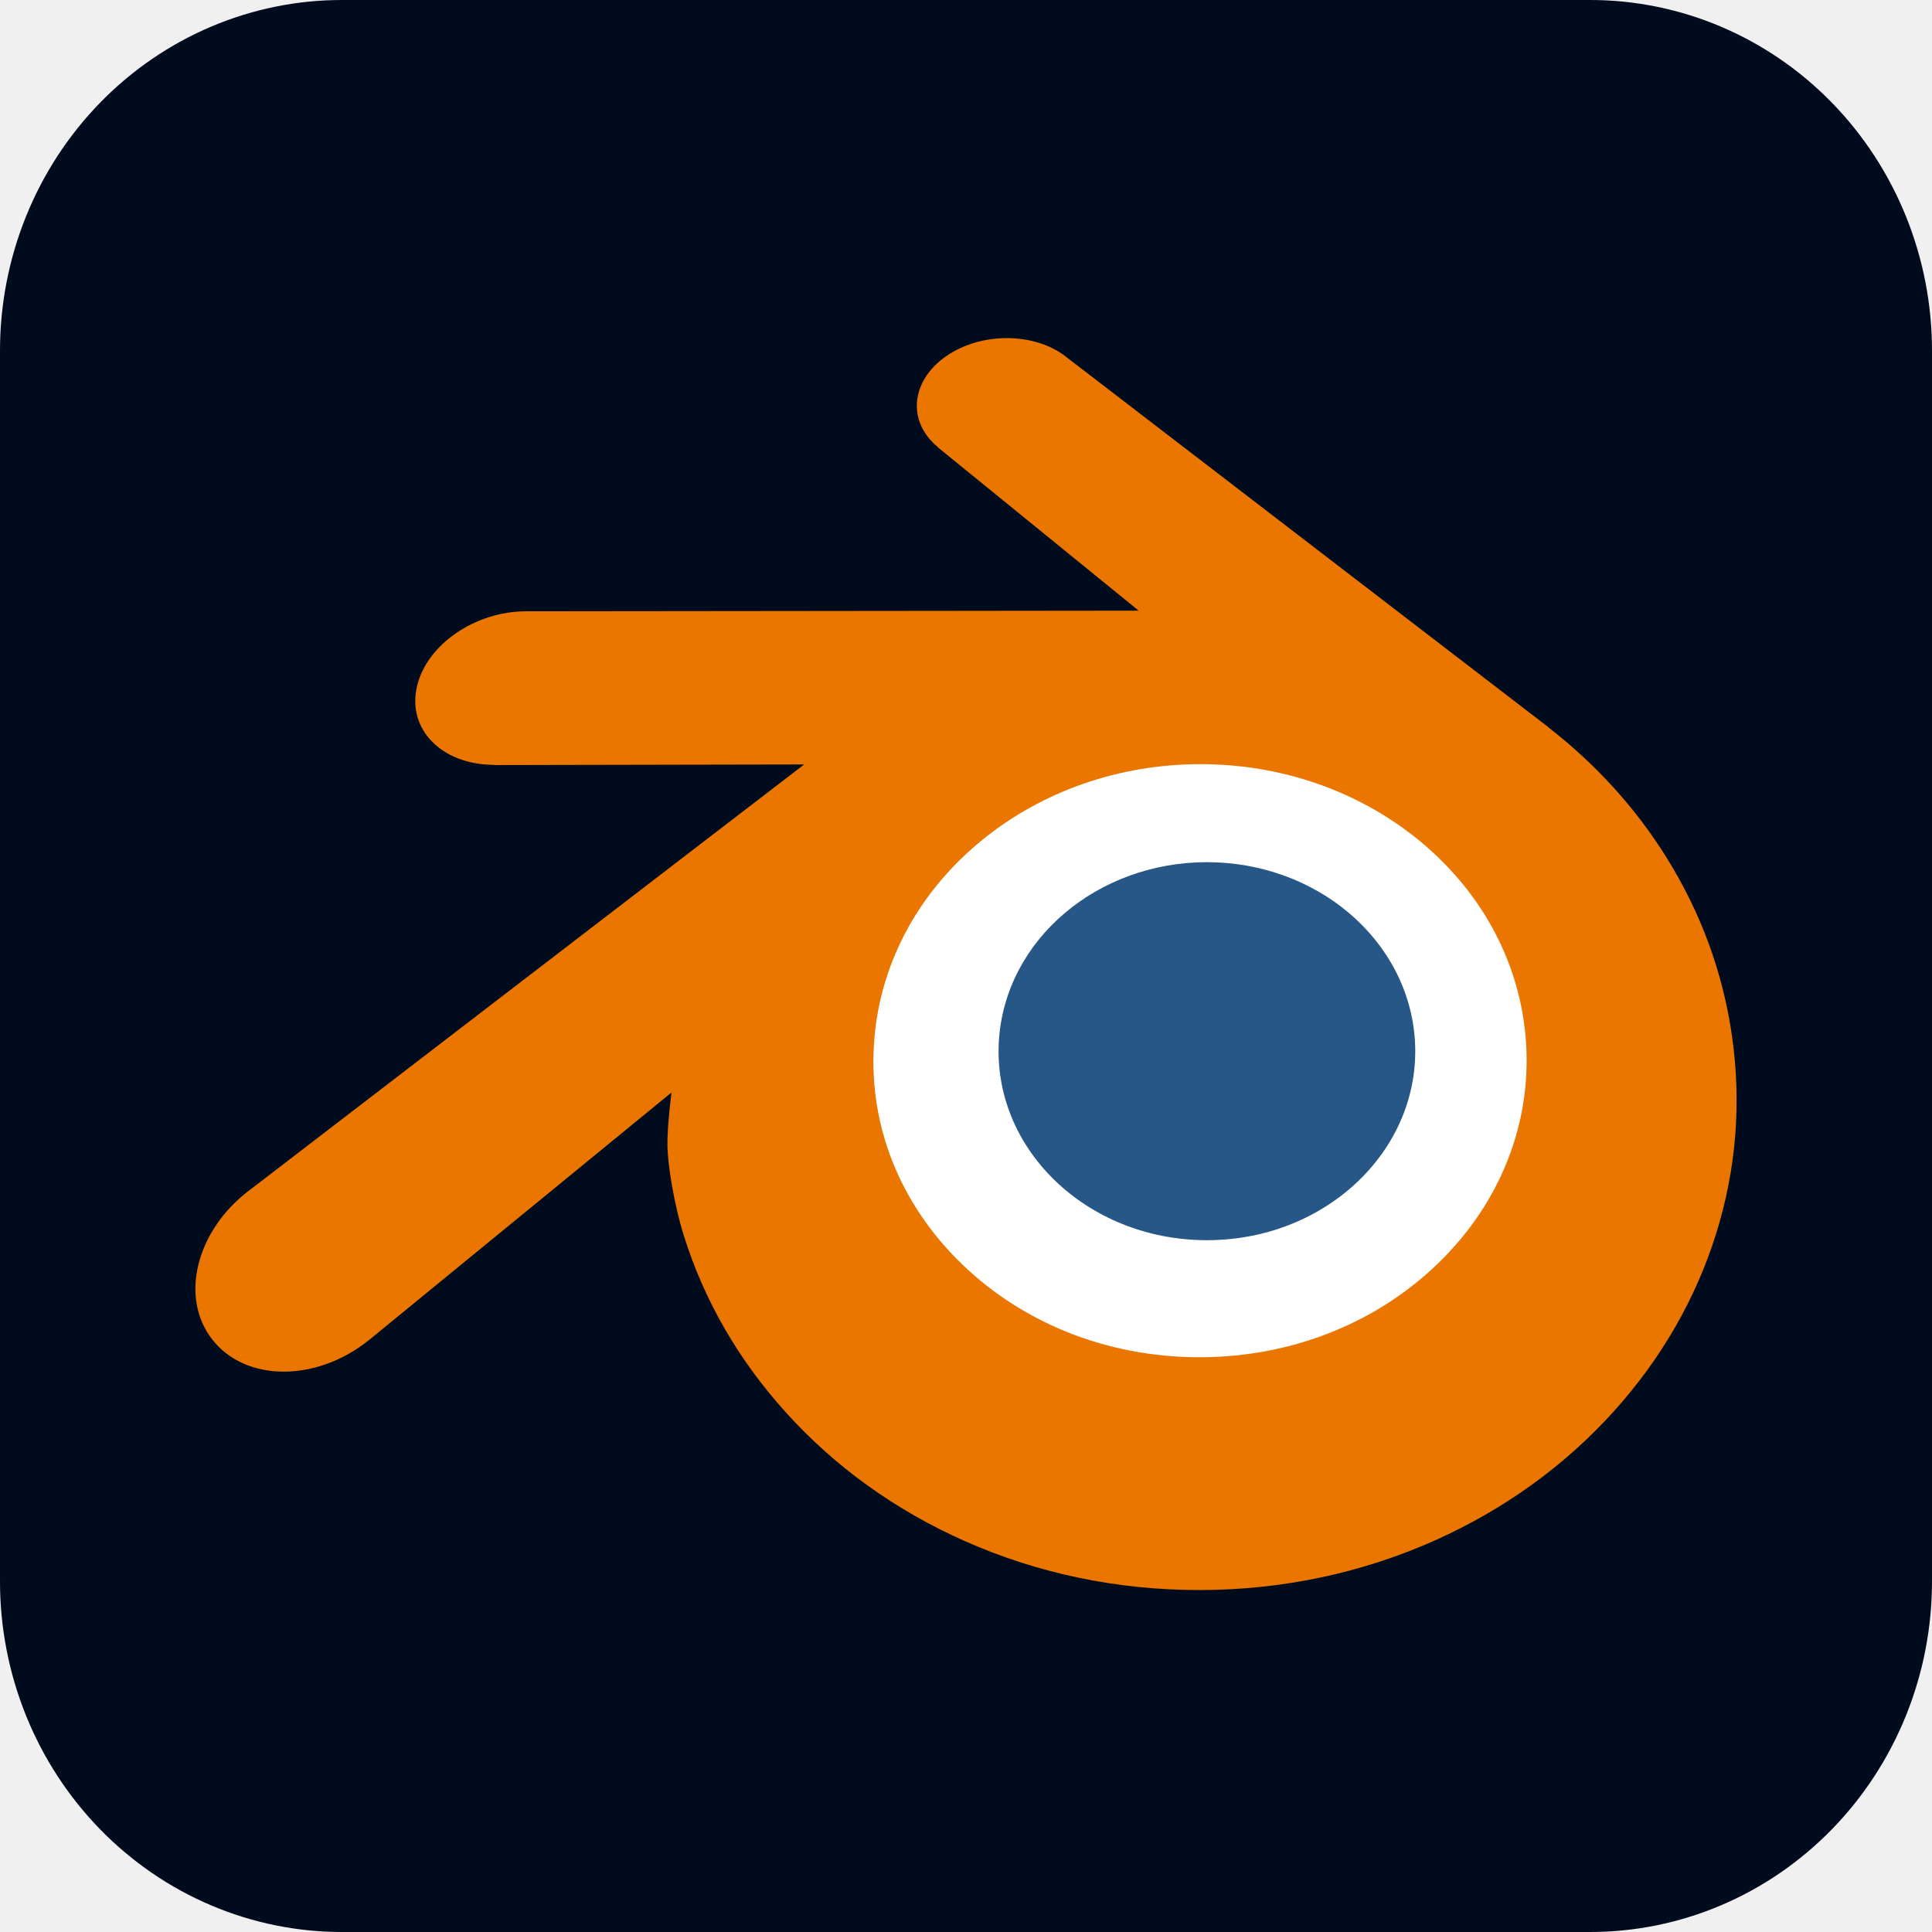
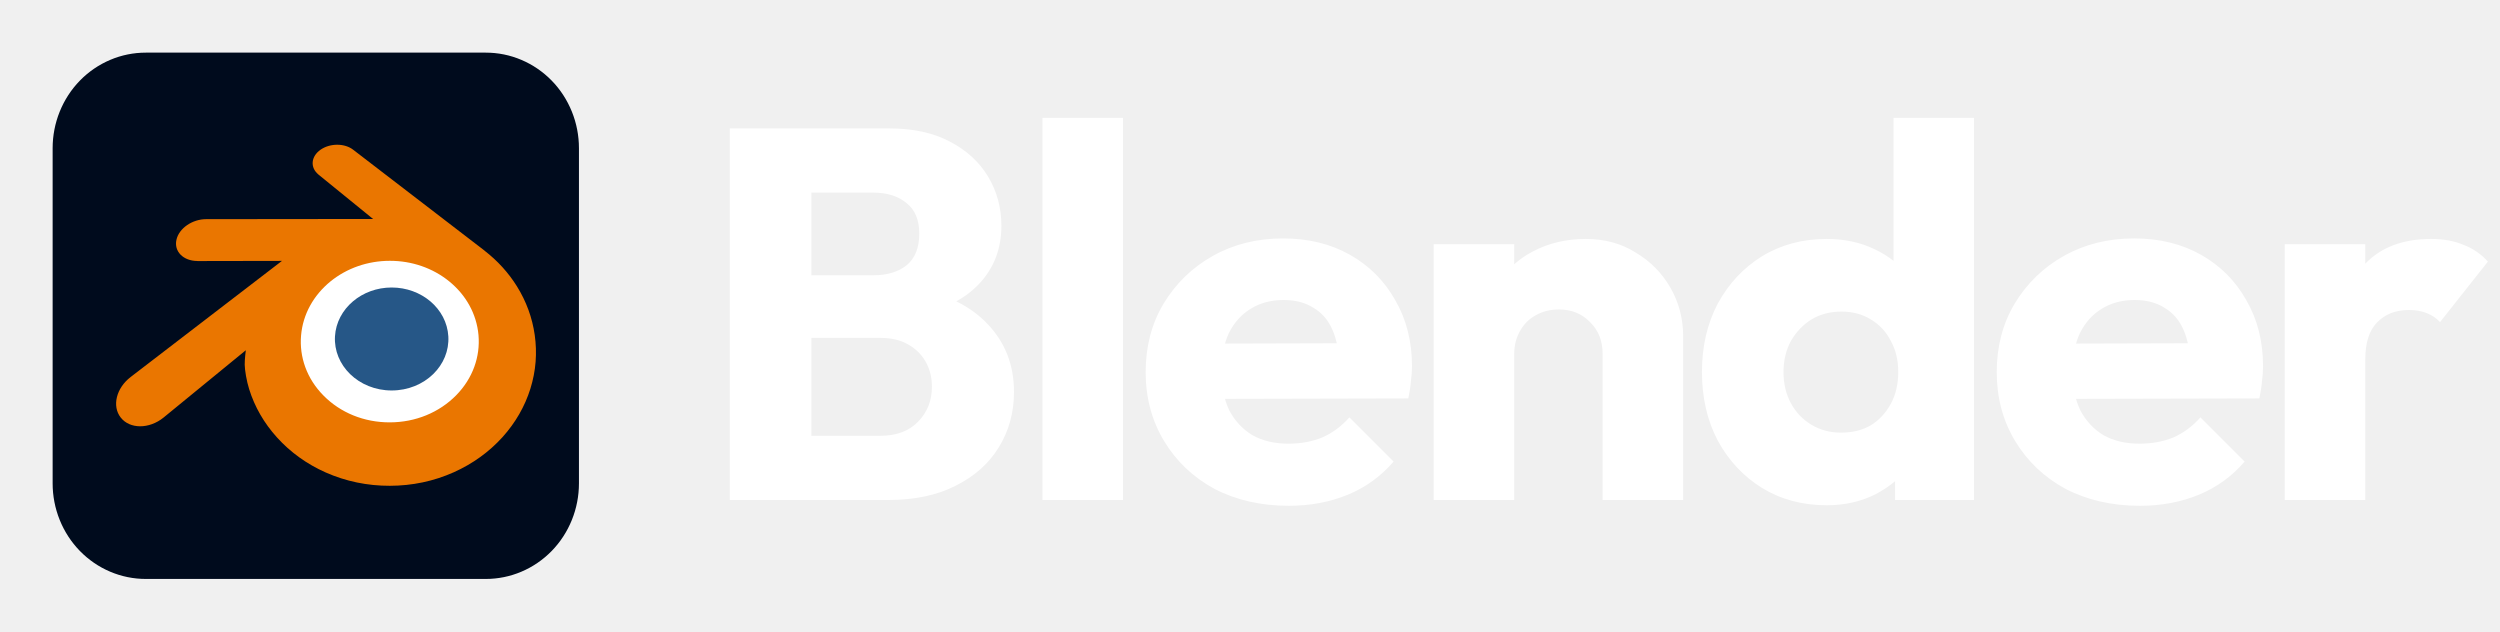
- <svg xmlns="http://www.w3.org/2000/svg" width="200" height="200" viewBox="0 0 200 200" fill="none">
-   <path d="M35.417 1.61203e-05H164.583C169.236 -0.004 173.843 0.932 178.142 2.756C182.441 4.58 186.347 7.255 189.636 10.629C192.926 14.003 195.535 18.009 197.313 22.419C199.091 26.828 200.004 31.553 200 36.325V163.675C200.004 168.447 199.091 173.172 197.313 177.581C195.535 181.991 192.926 185.997 189.636 189.371C186.347 192.745 182.441 195.42 178.142 197.244C173.843 199.068 169.236 200.004 164.583 200H35.417C30.765 200.004 26.157 199.068 21.858 197.244C17.559 195.42 13.653 192.745 10.364 189.371C7.074 185.997 4.465 181.991 2.687 177.581C0.909 173.172 -0.004 168.447 1.57173e-05 163.675V36.325C-0.004 31.553 0.909 26.828 2.687 22.419C4.465 18.009 7.074 14.003 10.364 10.629C13.653 7.255 17.559 4.58 21.858 2.756C26.157 0.932 30.765 -0.004 35.417 1.61203e-05V1.61203e-05Z" fill="#000B1D" />
-   <path d="M82.989 106.907C83.57 96.536 88.649 87.4 96.31 80.922C103.824 74.561 113.937 70.672 124.972 70.672C135.995 70.672 146.109 74.561 153.628 80.922C161.284 87.4 166.362 96.537 166.949 106.896C167.531 117.552 163.247 127.452 155.734 134.79C148.072 142.254 137.175 146.937 124.972 146.937C112.769 146.937 101.85 142.254 94.193 134.79C86.674 127.452 82.402 117.552 82.989 106.907V106.907Z" fill="white" />
-   <path d="M103.398 107.845C103.697 102.523 106.302 97.835 110.234 94.512C114.089 91.248 119.278 89.252 124.94 89.252C130.596 89.252 135.785 91.248 139.644 94.512C143.572 97.835 146.178 102.524 146.479 107.839C146.777 113.307 144.579 118.386 140.724 122.151C136.793 125.981 131.201 128.384 124.94 128.384C118.679 128.384 113.076 125.981 109.147 122.151C105.289 118.386 103.097 113.307 103.398 107.845V107.845Z" fill="#265787" />
-   <path d="M69.095 118.622C69.132 120.705 69.796 124.751 70.792 127.912C72.885 134.601 76.437 140.789 81.378 146.242C86.449 151.848 92.694 156.35 99.906 159.547C107.487 162.904 115.702 164.615 124.234 164.601C132.752 164.59 140.966 162.845 148.547 159.462C155.76 156.235 161.999 151.713 167.061 146.104C172 140.628 175.546 134.429 177.645 127.74C178.7 124.36 179.367 120.93 179.634 117.488C179.896 114.098 179.786 110.701 179.305 107.307C178.365 100.694 176.077 94.489 172.554 88.833C169.332 83.636 165.179 79.085 160.24 75.255L160.251 75.247L110.411 36.979C110.366 36.945 110.33 36.909 110.282 36.878C107.012 34.367 101.513 34.376 97.917 36.892C94.281 39.436 93.864 43.643 97.101 46.296L97.087 46.31L117.874 63.214L54.515 63.282H54.431C49.194 63.287 44.16 66.723 43.163 71.065C42.139 75.489 45.696 79.158 51.141 79.178L51.133 79.198L83.247 79.136L25.941 123.122C25.868 123.176 25.789 123.232 25.722 123.285C20.316 127.425 18.568 134.308 21.973 138.664C25.429 143.093 32.777 143.102 38.239 138.689L69.514 113.093C69.514 113.093 69.058 116.548 69.095 118.622V118.622ZM149.462 130.194C143.018 136.759 133.996 140.482 124.234 140.502C114.458 140.518 105.436 136.829 98.992 130.275C95.843 127.081 93.529 123.406 92.103 119.492C90.704 115.645 90.161 111.562 90.521 107.442C90.862 103.415 92.061 99.574 93.974 96.099C95.854 92.683 98.443 89.596 101.64 86.984C107.904 81.88 115.879 79.116 124.22 79.105C132.569 79.094 140.539 81.832 146.808 86.92C149.999 89.52 152.586 92.596 154.465 96.006C156.387 99.479 157.578 103.306 157.932 107.344C158.287 111.458 157.744 115.536 156.345 119.385C154.916 123.311 152.611 126.986 149.462 130.194V130.194Z" fill="#EA7600" />
+ <svg xmlns="http://www.w3.org/2000/svg" width="95" height="24" viewBox="0 0 95 24" fill="none">
+   <path d="M5.542 2H18.458C18.924 2 19.384 2.093 19.814 2.276C20.244 2.458 20.635 2.726 20.964 3.063C21.293 3.4 21.553 3.801 21.731 4.242C21.909 4.683 22 5.155 22 5.632V18.367C22 18.845 21.909 19.317 21.731 19.758C21.553 20.199 21.293 20.6 20.964 20.937C20.635 21.274 20.244 21.542 19.814 21.724C19.384 21.907 18.924 22 18.458 22H5.542C5.076 22 4.616 21.907 4.186 21.724C3.756 21.542 3.365 21.274 3.036 20.937C2.707 20.6 2.447 20.199 2.269 19.758C2.091 19.317 2 18.845 2 18.367V5.632C2 5.155 2.091 4.683 2.269 4.242C2.447 3.801 2.707 3.4 3.036 3.063C3.365 2.726 3.756 2.458 4.186 2.276C4.616 2.093 5.076 2 5.542 2V2Z" fill="#000B1D" />
+   <path d="M10.687 12.691C10.745 11.654 11.253 10.74 12.019 10.092C12.771 9.456 13.782 9.067 14.885 9.067C15.988 9.067 16.999 9.456 17.751 10.092C18.517 10.74 19.024 11.654 19.083 12.69C19.141 13.755 18.713 14.745 17.962 15.479C17.195 16.226 16.106 16.694 14.885 16.694C13.665 16.694 12.573 16.226 11.807 15.479C11.056 14.745 10.628 13.755 10.687 12.691V12.691Z" fill="white" />
+   <path d="M12.729 12.784C12.759 12.252 13.02 11.784 13.413 11.451C13.798 11.125 14.317 10.925 14.883 10.925C15.449 10.925 15.968 11.125 16.354 11.451C16.747 11.784 17.007 12.252 17.037 12.784C17.067 13.331 16.847 13.839 16.462 14.215C16.069 14.598 15.51 14.838 14.883 14.838C14.257 14.838 13.697 14.598 13.304 14.215C12.918 13.839 12.699 13.331 12.729 12.784V12.784Z" fill="#265787" />
+   <path d="M9.299 13.862C9.303 14.07 9.369 14.475 9.469 14.791C9.678 15.46 10.033 16.079 10.527 16.624C11.034 17.185 11.659 17.635 12.38 17.955C13.138 18.29 13.96 18.462 14.813 18.46C15.665 18.459 16.486 18.285 17.244 17.946C17.965 17.623 18.589 17.171 19.096 16.61C19.589 16.063 19.944 15.443 20.154 14.774C20.259 14.436 20.326 14.093 20.353 13.749C20.379 13.41 20.368 13.07 20.32 12.731C20.226 12.069 19.997 11.449 19.645 10.883C19.323 10.364 18.907 9.909 18.413 9.526L18.415 9.525L13.431 5.698C13.426 5.695 13.422 5.691 13.418 5.688C13.091 5.437 12.541 5.438 12.181 5.689C11.817 5.944 11.776 6.364 12.099 6.63L12.098 6.631L14.177 8.321L7.841 8.328H7.832C7.309 8.329 6.805 8.672 6.706 9.107C6.603 9.549 6.959 9.916 7.503 9.918L7.503 9.92L10.714 9.914L4.983 14.312C4.976 14.318 4.968 14.323 4.962 14.329C4.421 14.742 4.246 15.431 4.587 15.866C4.932 16.309 5.667 16.31 6.213 15.869L9.341 13.309C9.341 13.309 9.295 13.655 9.299 13.862V13.862ZM17.336 15.019C16.691 15.676 15.789 16.048 14.813 16.05C13.835 16.052 12.933 15.683 12.289 15.027C11.974 14.708 11.742 14.341 11.6 13.949C11.46 13.565 11.405 13.156 11.441 12.744C11.476 12.341 11.595 11.957 11.787 11.61C11.975 11.268 12.234 10.96 12.553 10.698C13.18 10.188 13.977 9.912 14.811 9.911C15.646 9.909 16.443 10.183 17.07 10.692C17.389 10.952 17.648 11.259 17.836 11.601C18.028 11.948 18.147 12.331 18.183 12.734C18.218 13.146 18.164 13.553 18.024 13.938C17.881 14.331 17.65 14.699 17.336 15.019V15.019Z" fill="#EA7600" />
+   <path d="M30.133 19V16.56H33.453C34.066 16.56 34.546 16.38 34.892 16.02C35.239 15.66 35.413 15.22 35.413 14.7C35.413 14.34 35.333 14.02 35.172 13.74C35.013 13.46 34.786 13.24 34.492 13.08C34.212 12.92 33.866 12.84 33.453 12.84H30.133V10.46H33.193C33.712 10.46 34.133 10.333 34.453 10.08C34.773 9.813 34.932 9.413 34.932 8.88C34.932 8.36 34.773 7.973 34.453 7.72C34.133 7.453 33.712 7.32 33.193 7.32H30.133V4.88H33.792C34.699 4.88 35.466 5.047 36.093 5.38C36.733 5.713 37.219 6.16 37.553 6.72C37.886 7.28 38.053 7.9 38.053 8.58C38.053 9.447 37.773 10.18 37.212 10.78C36.653 11.38 35.826 11.793 34.733 12.02L34.812 10.96C35.999 11.187 36.913 11.647 37.553 12.34C38.206 13.033 38.532 13.887 38.532 14.9C38.532 15.673 38.339 16.373 37.953 17C37.579 17.613 37.032 18.1 36.312 18.46C35.606 18.82 34.752 19 33.752 19H30.133ZM27.733 19V4.88H30.832V19H27.733ZM39.613 19V4.48H42.673V19H39.613ZM48.975 19.22C47.922 19.22 46.982 19.007 46.156 18.58C45.342 18.14 44.702 17.533 44.236 16.76C43.769 15.987 43.535 15.113 43.535 14.14C43.535 13.167 43.762 12.3 44.215 11.54C44.682 10.767 45.309 10.16 46.096 9.72C46.882 9.28 47.769 9.06 48.755 9.06C49.715 9.06 50.562 9.267 51.295 9.68C52.029 10.093 52.602 10.667 53.016 11.4C53.442 12.133 53.656 12.973 53.656 13.92C53.656 14.093 53.642 14.28 53.615 14.48C53.602 14.667 53.569 14.887 53.516 15.14L45.136 15.16V13.06L52.215 13.04L50.895 13.92C50.882 13.36 50.795 12.9 50.636 12.54C50.475 12.167 50.236 11.887 49.916 11.7C49.609 11.5 49.229 11.4 48.776 11.4C48.295 11.4 47.876 11.513 47.516 11.74C47.169 11.953 46.895 12.26 46.696 12.66C46.509 13.06 46.416 13.547 46.416 14.12C46.416 14.693 46.516 15.187 46.715 15.6C46.929 16 47.222 16.313 47.596 16.54C47.982 16.753 48.435 16.86 48.956 16.86C49.435 16.86 49.869 16.78 50.255 16.62C50.642 16.447 50.982 16.193 51.276 15.86L52.956 17.54C52.475 18.1 51.895 18.52 51.215 18.8C50.535 19.08 49.789 19.22 48.975 19.22ZM60.9 19V13.46C60.9 12.953 60.74 12.547 60.42 12.24C60.114 11.92 59.72 11.76 59.24 11.76C58.907 11.76 58.614 11.833 58.36 11.98C58.107 12.113 57.907 12.313 57.76 12.58C57.614 12.833 57.54 13.127 57.54 13.46L56.36 12.88C56.36 12.12 56.527 11.453 56.86 10.88C57.194 10.307 57.654 9.867 58.24 9.56C58.84 9.24 59.514 9.08 60.26 9.08C60.98 9.08 61.614 9.253 62.16 9.6C62.72 9.933 63.16 10.38 63.48 10.94C63.8 11.5 63.96 12.113 63.96 12.78V19H60.9ZM54.48 19V9.28H57.54V19H54.48ZM69.413 19.2C68.493 19.2 67.674 18.98 66.954 18.54C66.247 18.1 65.687 17.5 65.273 16.74C64.874 15.98 64.674 15.113 64.674 14.14C64.674 13.167 64.874 12.3 65.273 11.54C65.687 10.78 66.247 10.18 66.954 9.74C67.674 9.3 68.493 9.08 69.413 9.08C70.08 9.08 70.68 9.207 71.213 9.46C71.76 9.713 72.207 10.067 72.553 10.52C72.913 10.96 73.114 11.467 73.153 12.04V16.14C73.114 16.713 72.92 17.233 72.573 17.7C72.227 18.153 71.78 18.52 71.234 18.8C70.687 19.067 70.08 19.2 69.413 19.2ZM69.954 16.44C70.394 16.44 70.773 16.347 71.094 16.16C71.413 15.96 71.667 15.687 71.853 15.34C72.04 14.993 72.133 14.593 72.133 14.14C72.133 13.687 72.04 13.293 71.853 12.96C71.68 12.613 71.427 12.34 71.094 12.14C70.773 11.94 70.4 11.84 69.974 11.84C69.547 11.84 69.167 11.94 68.834 12.14C68.513 12.34 68.254 12.613 68.053 12.96C67.867 13.307 67.773 13.7 67.773 14.14C67.773 14.58 67.867 14.973 68.053 15.32C68.24 15.667 68.5 15.94 68.834 16.14C69.167 16.34 69.54 16.44 69.954 16.44ZM75.013 19H72.013V16.38L72.474 14.02L71.954 11.66V4.48H75.013V19ZM81.316 19.22C80.263 19.22 79.323 19.007 78.496 18.58C77.683 18.14 77.043 17.533 76.576 16.76C76.109 15.987 75.876 15.113 75.876 14.14C75.876 13.167 76.103 12.3 76.556 11.54C77.023 10.767 77.649 10.16 78.436 9.72C79.223 9.28 80.109 9.06 81.096 9.06C82.056 9.06 82.903 9.267 83.636 9.68C84.369 10.093 84.943 10.667 85.356 11.4C85.783 12.133 85.996 12.973 85.996 13.92C85.996 14.093 85.983 14.28 85.956 14.48C85.943 14.667 85.909 14.887 85.856 15.14L77.476 15.16V13.06L84.556 13.04L83.236 13.92C83.223 13.36 83.136 12.9 82.976 12.54C82.816 12.167 82.576 11.887 82.256 11.7C81.949 11.5 81.569 11.4 81.116 11.4C80.636 11.4 80.216 11.513 79.856 11.74C79.509 11.953 79.236 12.26 79.036 12.66C78.849 13.06 78.756 13.547 78.756 14.12C78.756 14.693 78.856 15.187 79.056 15.6C79.269 16 79.563 16.313 79.936 16.54C80.323 16.753 80.776 16.86 81.296 16.86C81.776 16.86 82.209 16.78 82.596 16.62C82.983 16.447 83.323 16.193 83.616 15.86L85.296 17.54C84.816 18.1 84.236 18.52 83.556 18.8C82.876 19.08 82.129 19.22 81.316 19.22ZM86.821 19V9.28H89.881V19H86.821ZM89.881 13.66L88.601 12.66C88.854 11.527 89.281 10.647 89.881 10.02C90.481 9.393 91.314 9.08 92.381 9.08C92.847 9.08 93.254 9.153 93.601 9.3C93.961 9.433 94.274 9.647 94.541 9.94L92.721 12.24C92.587 12.093 92.421 11.98 92.221 11.9C92.021 11.82 91.794 11.78 91.541 11.78C91.034 11.78 90.627 11.94 90.321 12.26C90.027 12.567 89.881 13.033 89.881 13.66Z" fill="white" />
</svg>
